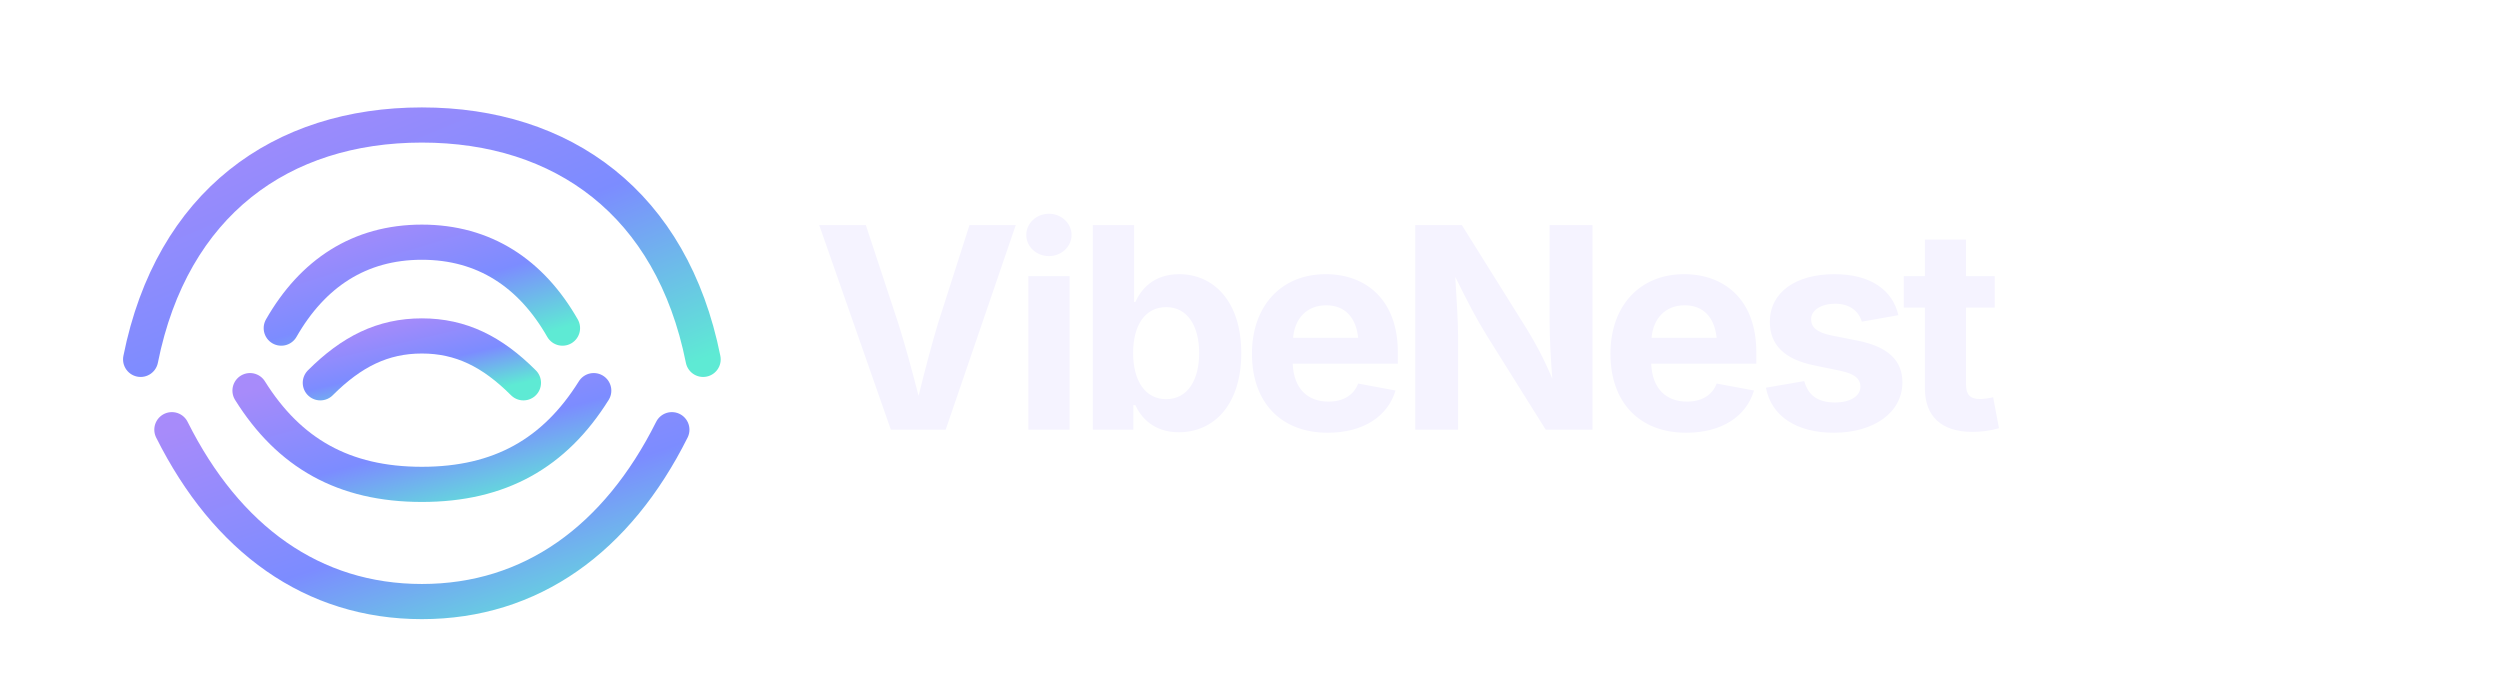
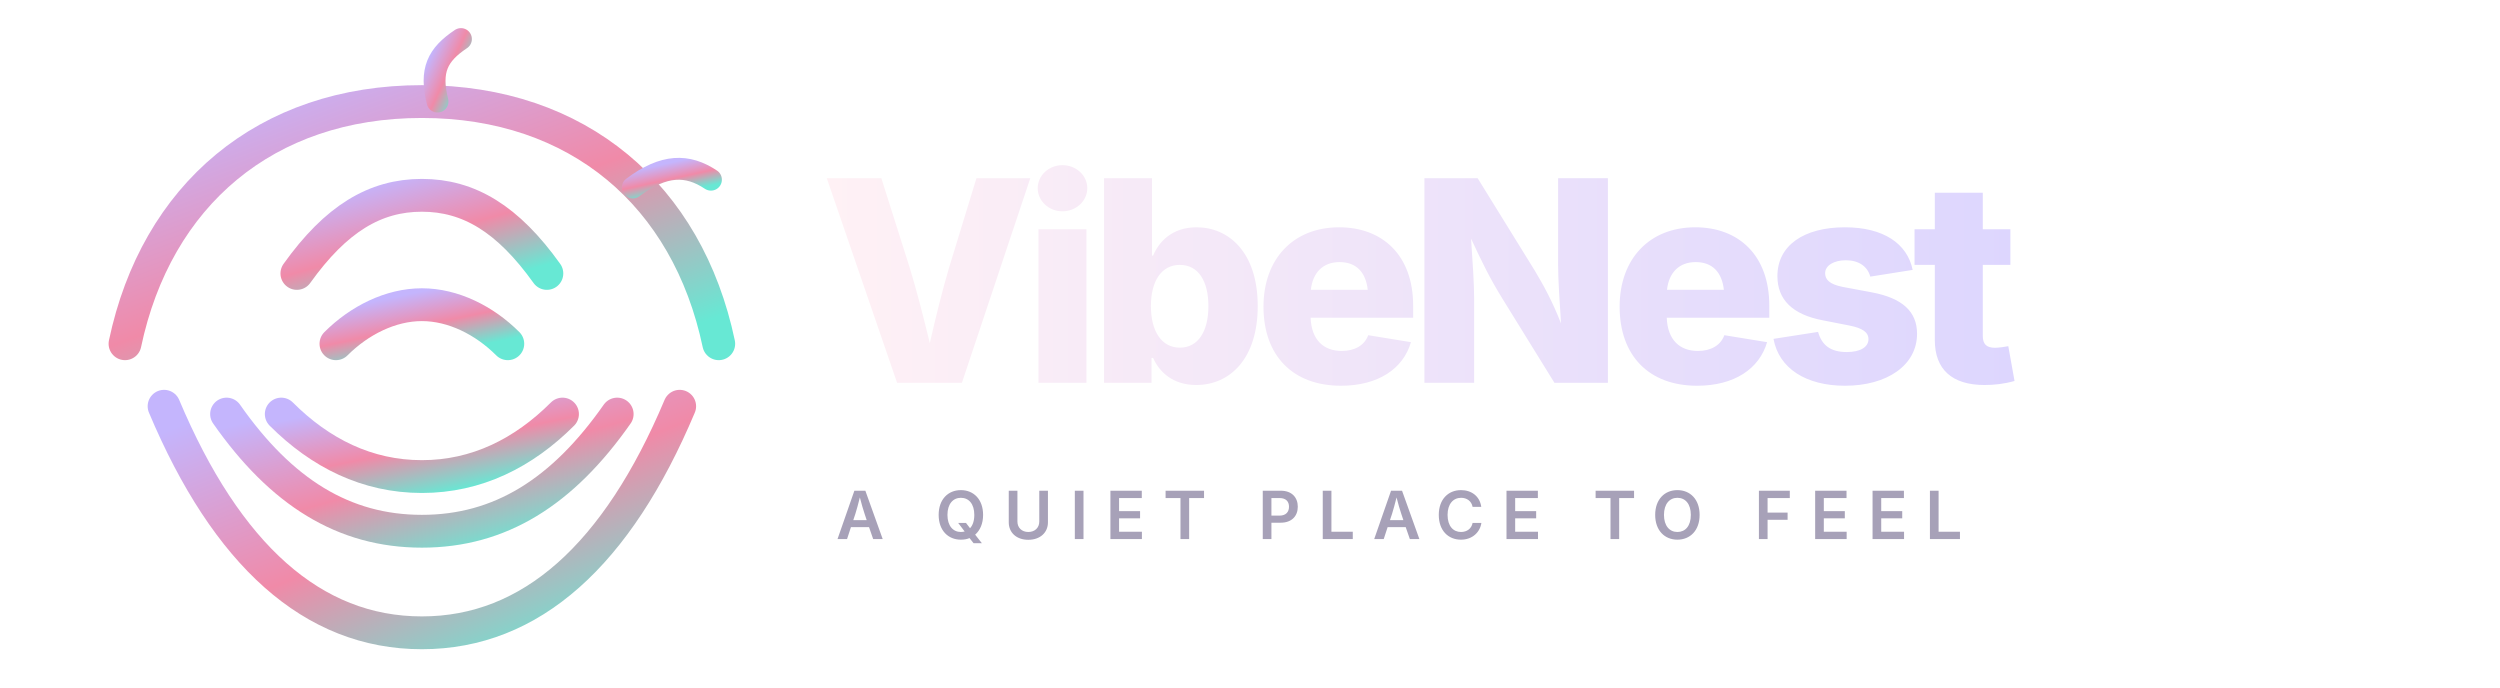
- <svg xmlns="http://www.w3.org/2000/svg" viewBox="0 0 320 88" role="img" aria-labelledby="title">
+ <svg xmlns="http://www.w3.org/2000/svg" viewBox="0 0 320 88" role="img" aria-labelledby="vibenest-title">
  <defs>
-     <linearGradient id="g" x1="0" y1="0" x2="1" y2="1">
-       <stop stop-color="#a78bfa" />
-       <stop offset=".55" stop-color="#7c8cff" />
-       <stop offset="1" stop-color="#5eead4" />
+     <linearGradient id="nest" x1="8%" y1="4%" x2="92%" y2="96%">
+       <stop offset="0" stop-color="#c4b5fd" />
+       <stop offset=".52" stop-color="#f08aa8" />
+       <stop offset="1" stop-color="#67e8d4" />
+     </linearGradient>
+     <linearGradient id="word" x1="0" y1="0" x2="1" y2="0">
+       <stop stop-color="#fff1f5" />
+       <stop offset="1" stop-color="#ddd6fe" />
    </linearGradient>
  </defs>
-   <g transform="translate(8 8)" fill="none" stroke="url(#g)" stroke-width="4.5" stroke-linecap="round">
-     <path d="M10 38c4-20 18-30 36-30s32 10 36 30" />
-     <path d="M14 47c7 14 18 22 32 22s25-8 32-22" />
-     <path d="M24 42c5 8 12 12 22 12s17-4 22-12" />
-     <path d="M28 34c4-7 10-11 18-11s14 4 18 11" />
-     <path d="M33 41c4-4 8-6 13-6s9 2 13 6" />
+   <g transform="translate(8 5)" fill="none" stroke="url(#nest)" stroke-width="4.2" stroke-linecap="round" stroke-linejoin="round">
+     <path d="M8 39c4-19 18-31 38-31s34 12 38 31" />
+     <path d="M13 47c8 19 19 29 33 29s25-10 33-29" />
+     <path d="M21 48c7 10 15 15 25 15s18-5 25-15" />
+     <path d="M28 48c5 5 11 8 18 8s13-3 18-8" />
+     <path d="M30 30c5-7 10-10 16-10s11 3 16 10" />
+     <path d="M35 39c3-3 7-5 11-5s8 2 11 5" />
+     <path d="M48 8c-1-4 0-6 3-8" stroke-width="2.8" />
+     <path d="M73 19c4-3 7-3 10-1" stroke-width="2.8" />
  </g>
-   <text x="104" y="55" fill="#f5f3ff" font-family="Inter,Arial,sans-serif" font-size="36" font-weight="700" letter-spacing="-1.5">VibeNest</text>
+   <g transform="translate(105 0)">
+     <text x="0" y="49" fill="url(#word)" font-family="Plus Jakarta Sans,Inter,Arial,sans-serif" font-size="36" font-weight="800" letter-spacing="-1.8">VibeNest</text>
+     <text x="2" y="69" fill="#a7a1b8" font-family="Plus Jakarta Sans,Inter,Arial,sans-serif" font-size="8.5" font-weight="600" letter-spacing="2.2">A QUIET PLACE TO FEEL</text>
+   </g>
</svg>
